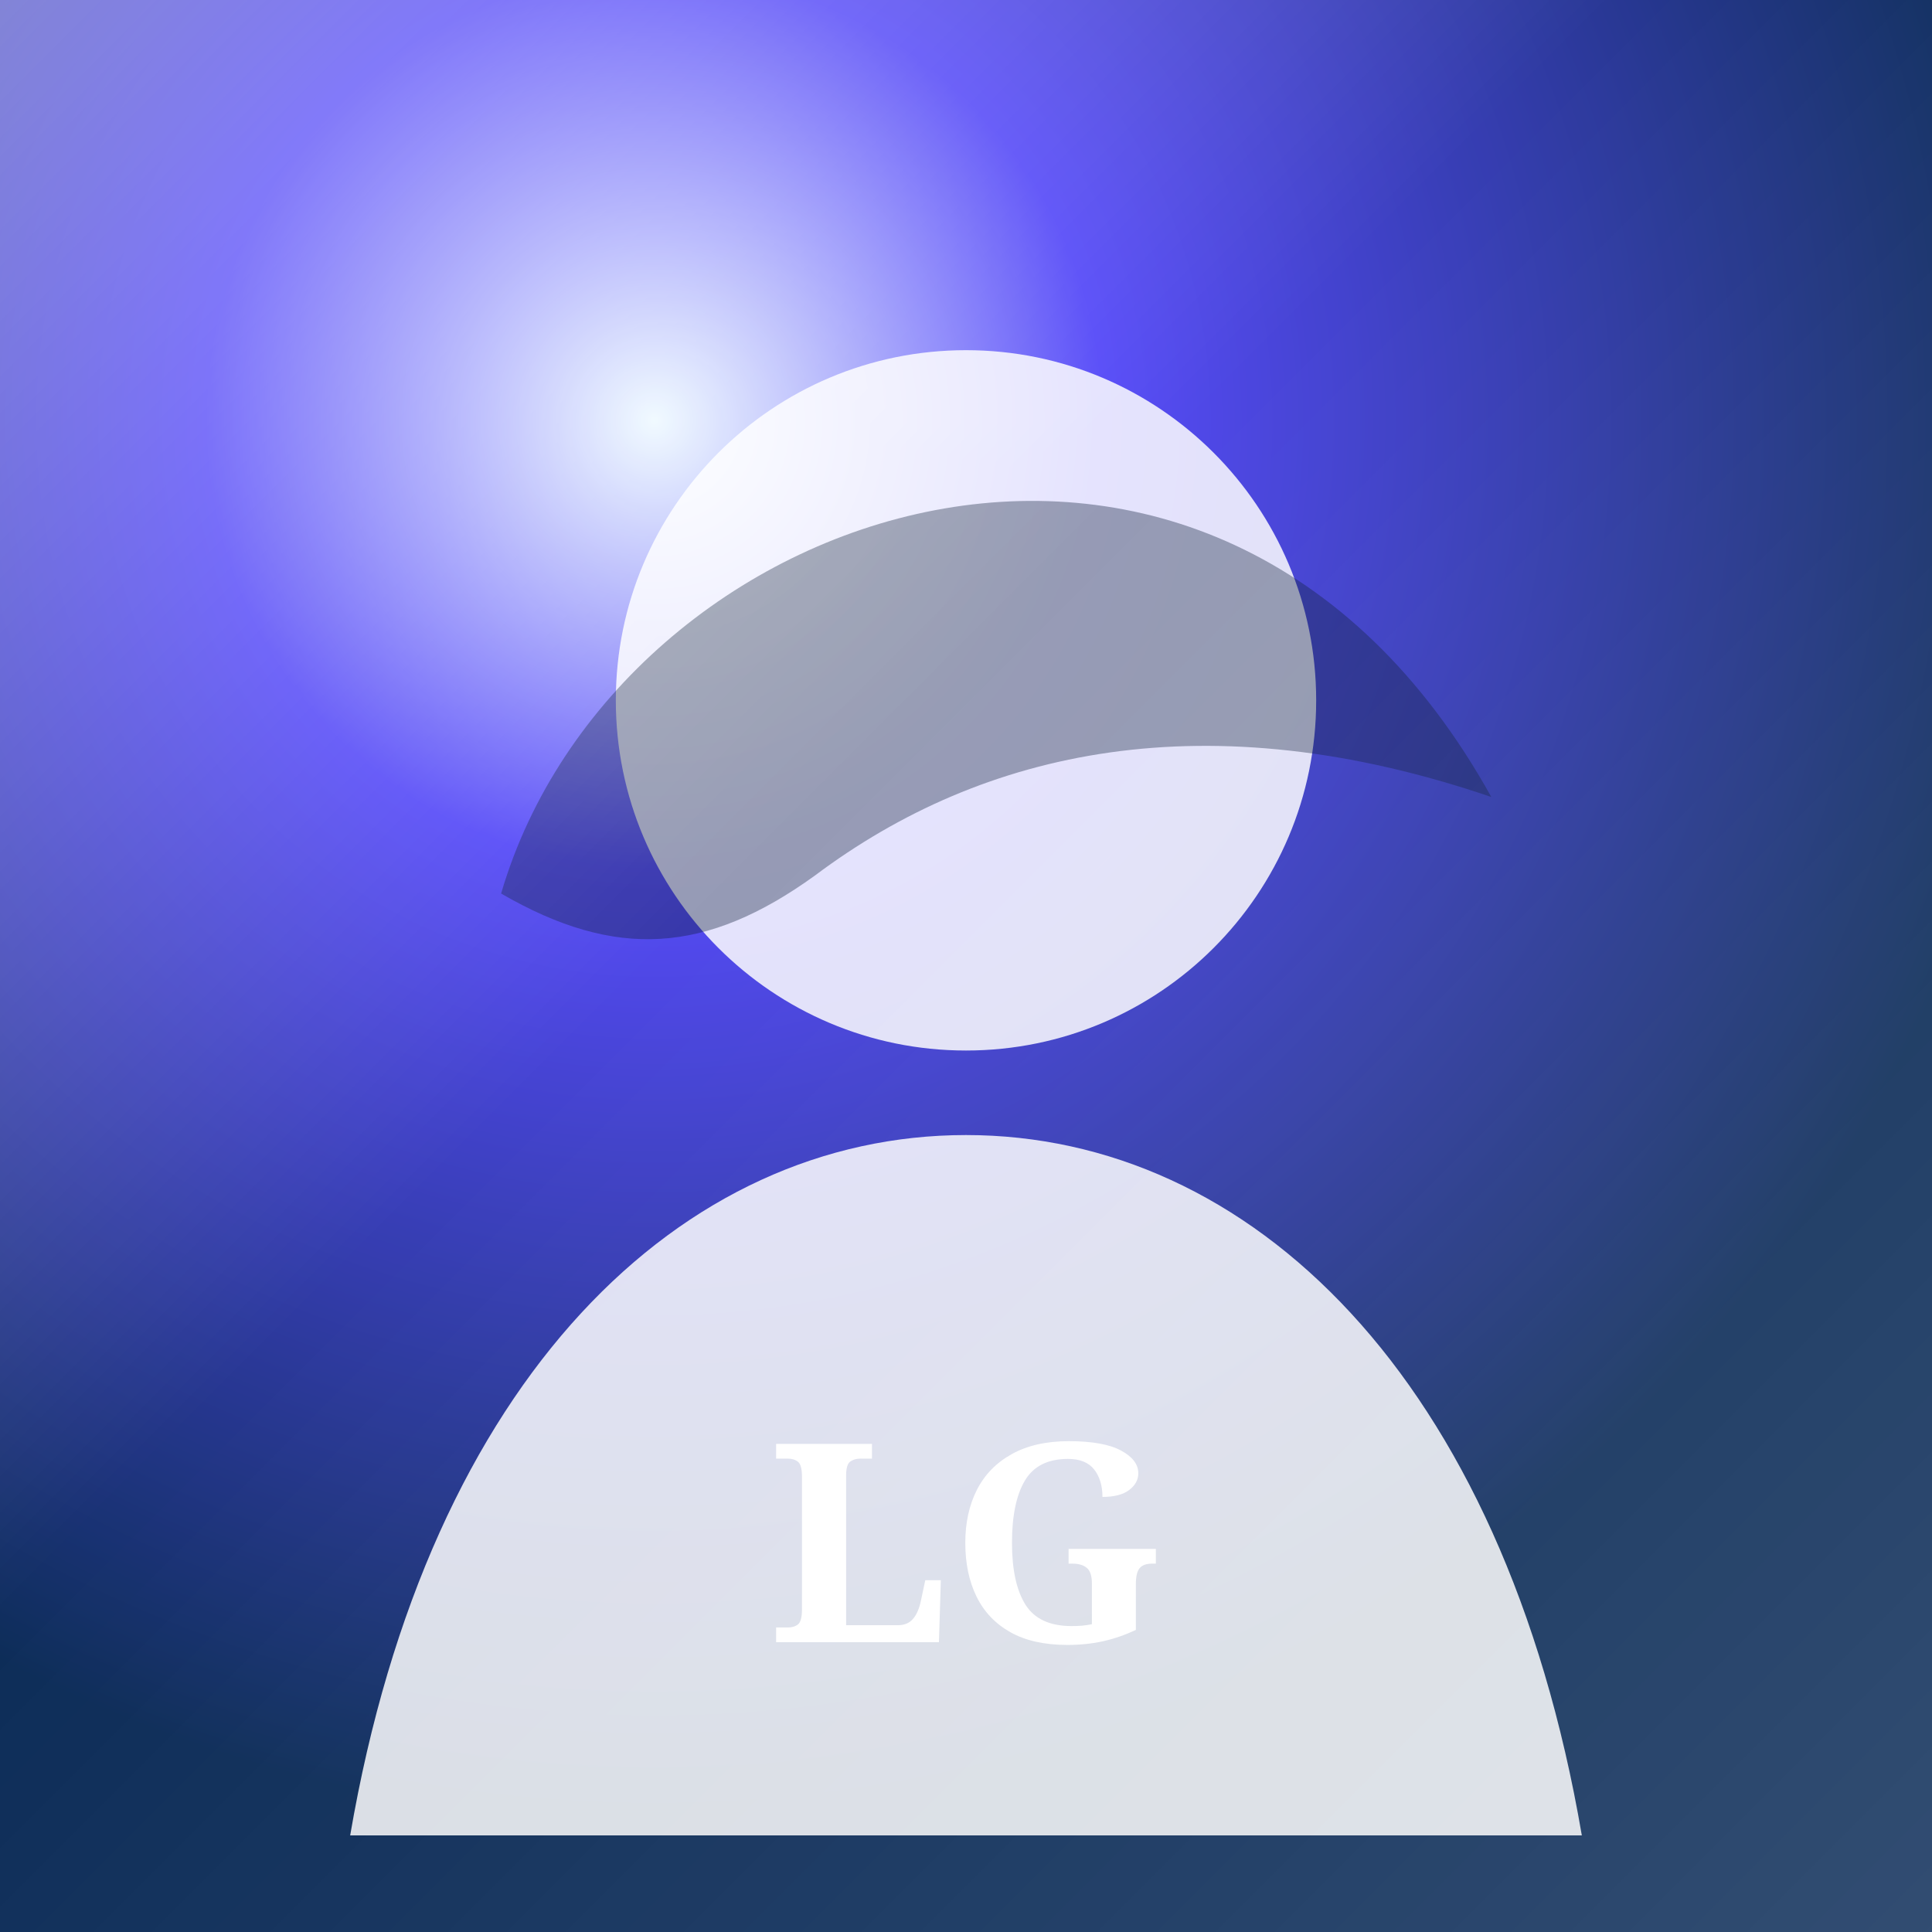
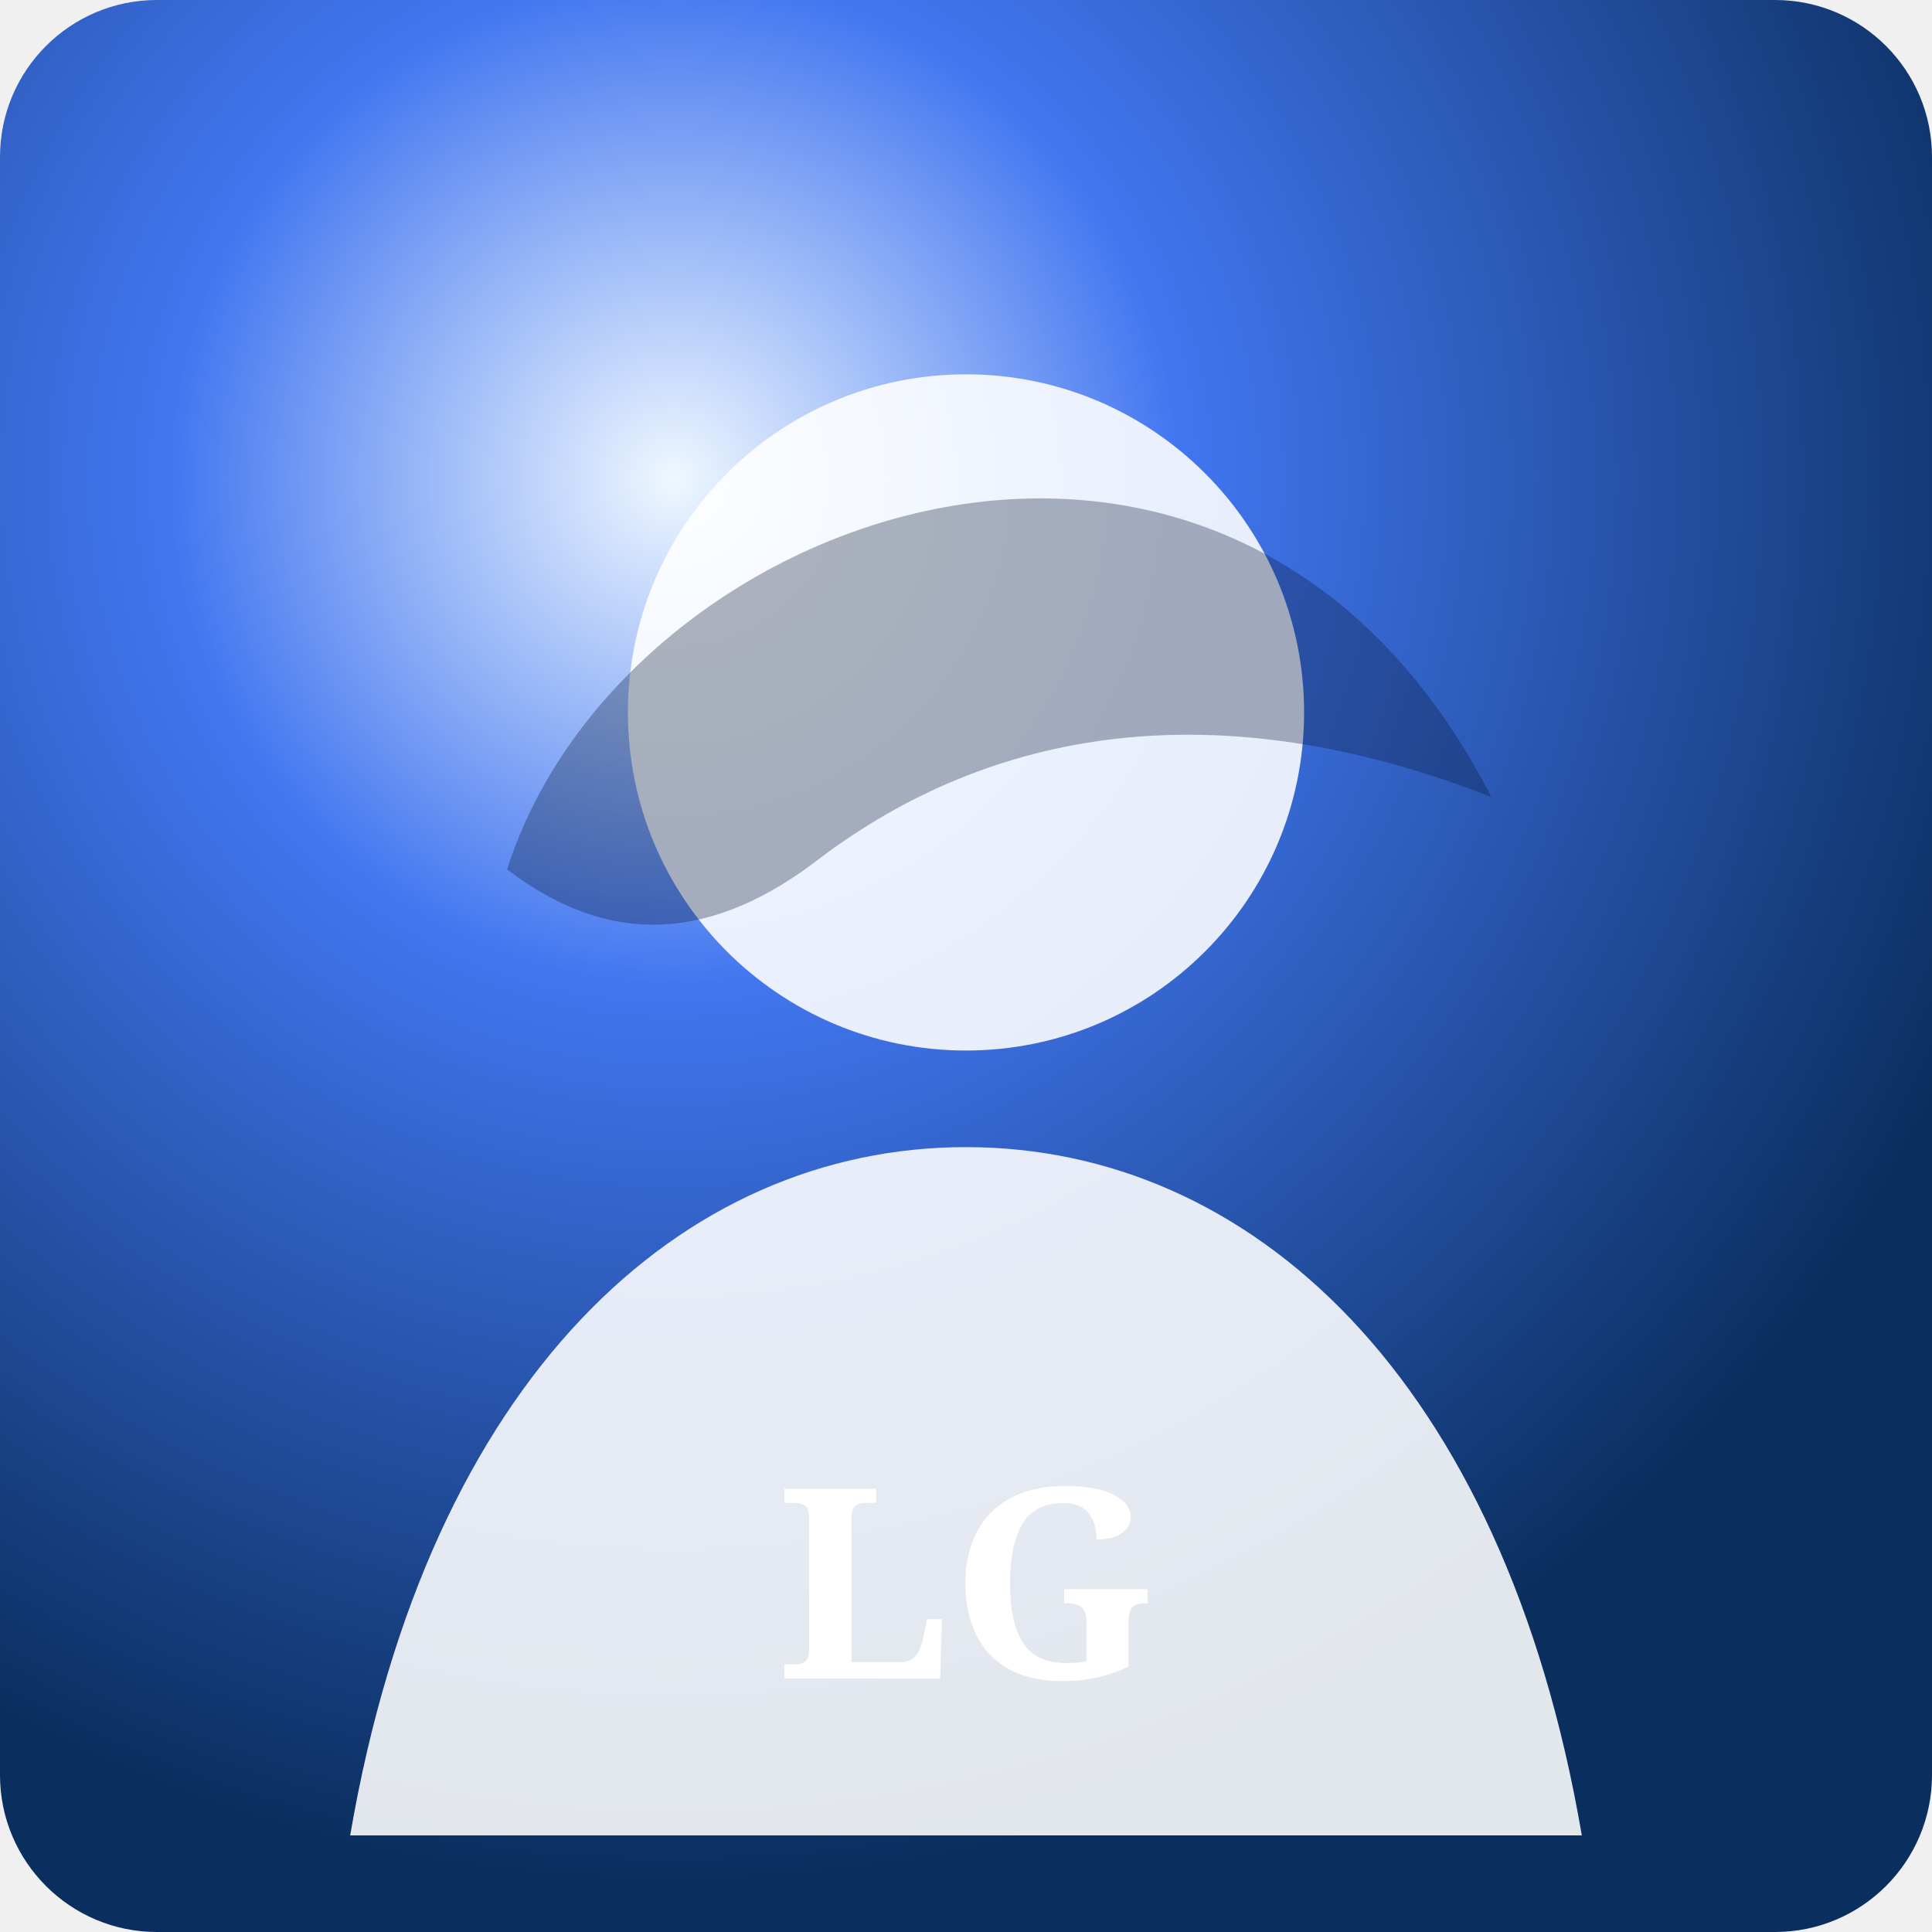
<svg xmlns="http://www.w3.org/2000/svg" width="320" height="320" viewBox="0 0 320 320">
  <defs>
-     <radialGradient id="r" cx="34%" cy="22%" r="72%">
-       <stop offset="0%" stop-color="#eef9ff" />
-       <stop offset="32%" stop-color="hsl(244,92%,62%)" />
-       <stop offset="100%" stop-color="#052653" />
+     <radialGradient id="bg" cx="35%" cy="25%" r="72%">
+       <stop offset="0%" stop-color="#eff8ff" />
+       <stop offset="36%" stop-color="hsl(222, 85%, 60%)" />
+       <stop offset="100%" stop-color="#0a2f5f" />
    </radialGradient>
-     <linearGradient id="sh" x1="0" y1="0" x2="1" y2="1">
-       <stop offset="0%" stop-color="rgba(255,255,255,.38)" />
-       <stop offset="42%" stop-color="rgba(255,255,255,.03)" />
-       <stop offset="100%" stop-color="rgba(255,255,255,.18)" />
-     </linearGradient>
  </defs>
-   <rect width="320" height="320" fill="url(#r)" />
-   <circle cx="160" cy="116" r="58" fill="rgba(255,255,255,.84)" />
-   <path d="M58 304c13-76 55-116 102-116s89 40 102 116" fill="rgba(255,255,255,.84)" />
-   <path d="M83 148c19-65 118-99 164-16c-47-16-84-8-112 13c-18 13-33 14-52 3z" fill="rgba(4,21,48,.36)" />
-   <rect width="320" height="320" fill="url(#sh)" />
-   <text x="160" y="272" text-anchor="middle" font-family="Georgia,serif" font-size="46" font-weight="700" fill="white">LG</text>
+   <rect width="320" height="320" rx="26" fill="url(#bg)" />
+   <circle cx="160" cy="118" r="56" fill="rgba(255,255,255,.88)" />
+   <path d="M58 304c13-76 55-114 102-114s89 38 102 114" fill="rgba(255,255,255,.88)" />
+   <path d="M84 144c19-60 120-96 163-12c-46-18-83-11-111 10c-18 14-35 15-52 2z" fill="rgba(9,24,51,.32)" />
+   <text x="160" y="278" text-anchor="middle" font-family="Georgia,serif" font-size="44" font-weight="700" fill="white">LG</text>
</svg>
